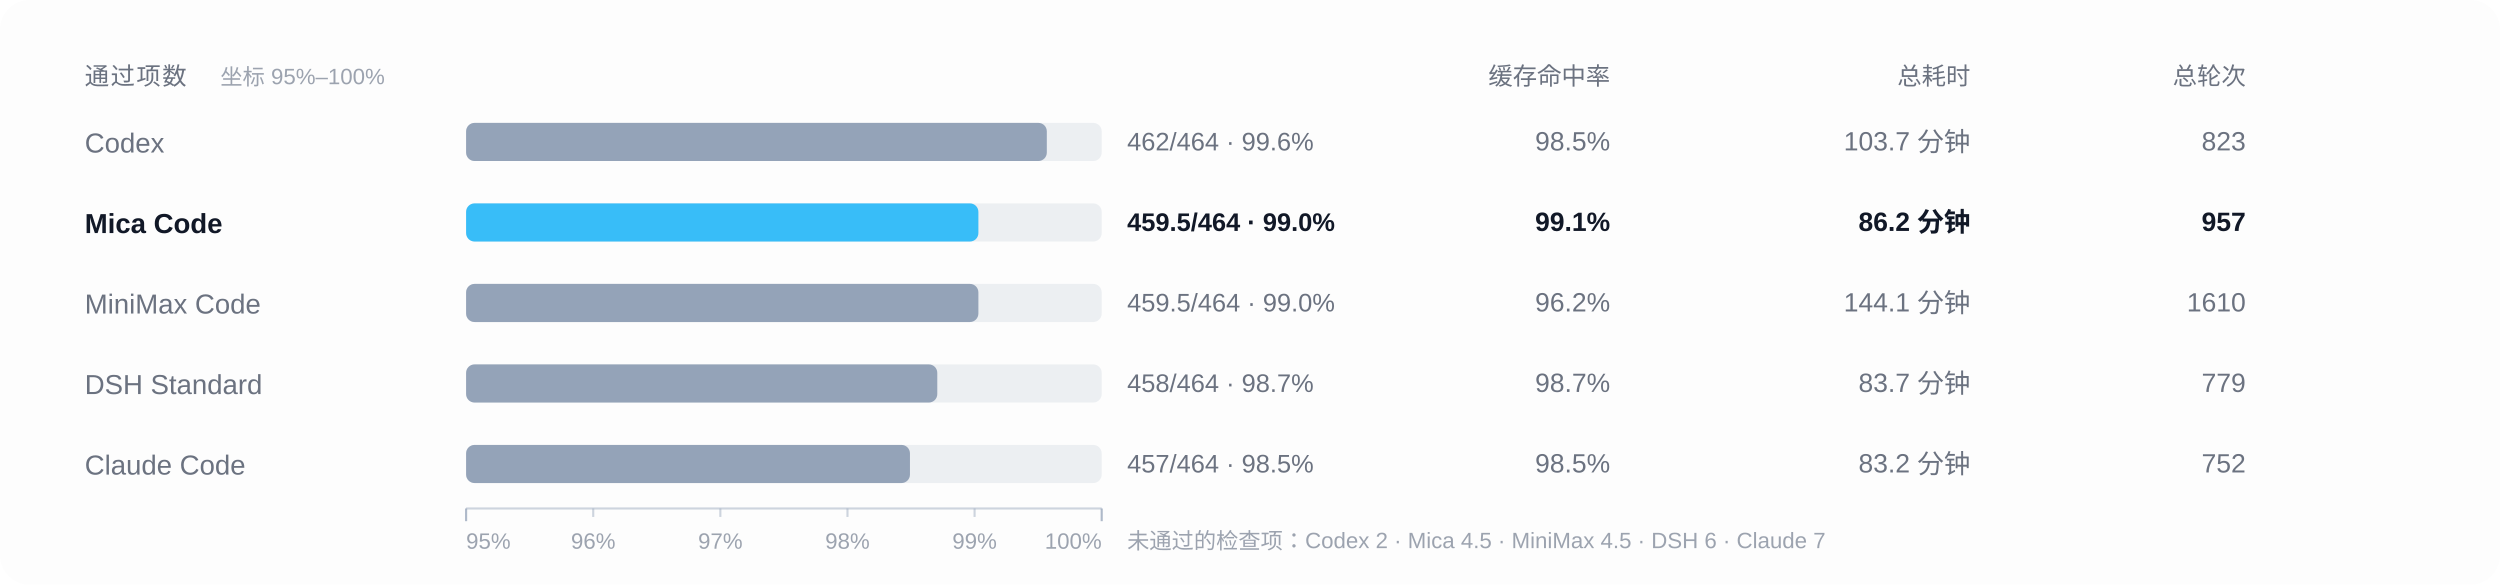
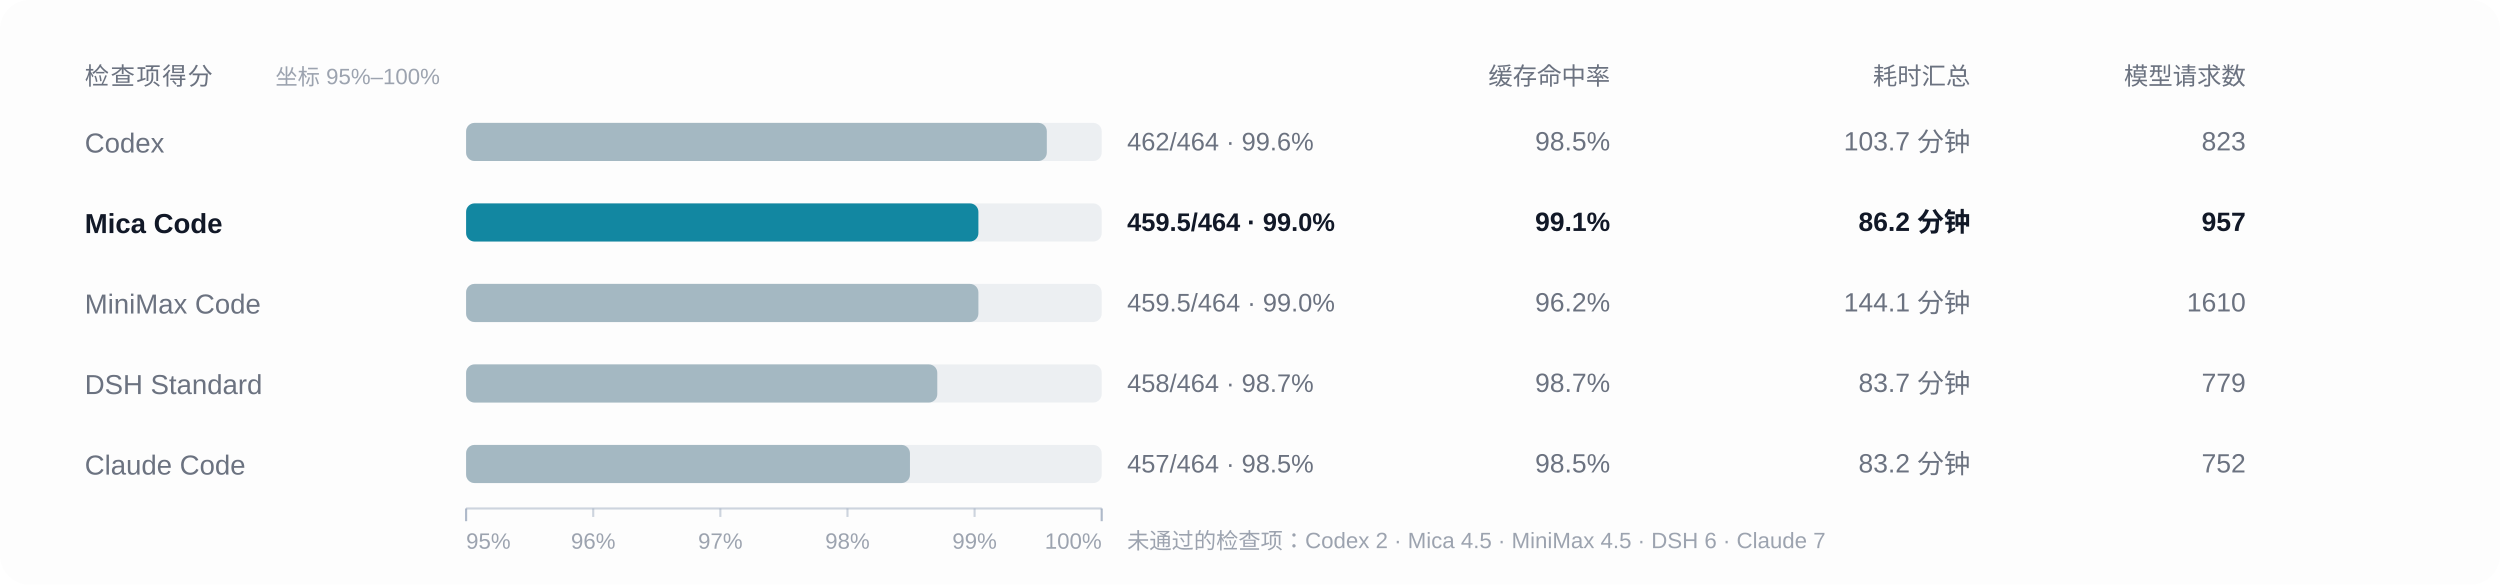
- <svg xmlns="http://www.w3.org/2000/svg" viewBox="0 0 1180 276" width="1180" height="276" role="img" aria-label="FrontierHarness 本地评测：五个 agent 在同样 9 个任务、464 项检查上的通过项数、缓存命中率、耗时与轮次对比">
+ <svg xmlns="http://www.w3.org/2000/svg" viewBox="0 0 1180 276" width="1180" height="276" role="img" aria-label="DeepSWE 任务自主评测：五款 agent 在 9 项任务、464 个自定义检查项上的得分、缓存命中率、耗时与模型请求数对比">
  <rect x="0" y="0" width="1180" height="276" rx="14" fill="#fdfdfd" />
  <g font-family="-apple-system,BlinkMacSystemFont,'Segoe UI','PingFang SC','Helvetica Neue',Arial,sans-serif">
-     <text x="40" y="40" font-size="11.5" fill="#6b7280" letter-spacing="0.06em">通过项数</text>
-     <text x="104" y="40" font-size="10.5" fill="#9ca3af">坐标 95%–100%</text>
+     <text x="40" y="40" font-size="11.5" fill="#6b7280" letter-spacing="0.06em">检查项得分</text>
+     <text x="130" y="40" font-size="10.5" fill="#9ca3af">坐标 95%–100%</text>
    <text x="760" y="40" font-size="11.5" fill="#6b7280" text-anchor="end">缓存命中率</text>
-     <text x="930" y="40" font-size="11.5" fill="#6b7280" text-anchor="end">总耗时</text>
-     <text x="1060" y="40" font-size="11.5" fill="#6b7280" text-anchor="end">总轮次</text>
+     <text x="930" y="40" font-size="11.5" fill="#6b7280" text-anchor="end">耗时汇总</text>
+     <text x="1060" y="40" font-size="11.5" fill="#6b7280" text-anchor="end">模型请求数</text>
    <text x="40" y="72" font-size="13" font-weight="400" fill="#6b7280">Codex</text>
    <rect x="220" y="58" width="300" height="18" rx="4" fill="rgba(148,163,184,0.16)" />
-     <rect x="220" y="58" width="274.1" height="18" rx="4" fill="#94a3b8" />
+     <rect x="220" y="58" width="274.1" height="18" rx="4" fill="#a4b8c2" />
    <text x="532" y="71" font-size="12" font-weight="400" fill="#6b7280">462/464 · 99.6%</text>
    <text x="760" y="71" font-size="12.5" font-weight="400" fill="#6b7280" text-anchor="end">98.5%</text>
    <text x="930" y="71" font-size="12.5" font-weight="400" fill="#6b7280" text-anchor="end">103.7 分钟</text>
    <text x="1060" y="71" font-size="12.5" font-weight="400" fill="#6b7280" text-anchor="end">823</text>
    <text x="40" y="110" font-size="13" font-weight="700" fill="#111827">Mica Code</text>
    <rect x="220" y="96" width="300" height="18" rx="4" fill="rgba(148,163,184,0.16)" />
-     <rect x="220" y="96" width="241.8" height="18" rx="4" fill="#38bdf8" />
+     <rect x="220" y="96" width="241.8" height="18" rx="4" fill="#1287a1" />
    <text x="532" y="109" font-size="12" font-weight="700" fill="#111827">459.5/464 · 99.0%</text>
    <text x="760" y="109" font-size="12.5" font-weight="700" fill="#111827" text-anchor="end">99.1%</text>
    <text x="930" y="109" font-size="12.5" font-weight="700" fill="#111827" text-anchor="end">86.2 分钟</text>
    <text x="1060" y="109" font-size="12.5" font-weight="700" fill="#111827" text-anchor="end">957</text>
    <text x="40" y="148" font-size="13" font-weight="400" fill="#6b7280">MiniMax Code</text>
    <rect x="220" y="134" width="300" height="18" rx="4" fill="rgba(148,163,184,0.16)" />
-     <rect x="220" y="134" width="241.8" height="18" rx="4" fill="#94a3b8" />
+     <rect x="220" y="134" width="241.8" height="18" rx="4" fill="#a4b8c2" />
    <text x="532" y="147" font-size="12" font-weight="400" fill="#6b7280">459.5/464 · 99.0%</text>
    <text x="760" y="147" font-size="12.5" font-weight="400" fill="#6b7280" text-anchor="end">96.2%</text>
    <text x="930" y="147" font-size="12.5" font-weight="400" fill="#6b7280" text-anchor="end">144.1 分钟</text>
    <text x="1060" y="147" font-size="12.5" font-weight="400" fill="#6b7280" text-anchor="end">1610</text>
    <text x="40" y="186" font-size="13" font-weight="400" fill="#6b7280">DSH Standard</text>
    <rect x="220" y="172" width="300" height="18" rx="4" fill="rgba(148,163,184,0.16)" />
-     <rect x="220" y="172" width="222.4" height="18" rx="4" fill="#94a3b8" />
+     <rect x="220" y="172" width="222.4" height="18" rx="4" fill="#a4b8c2" />
    <text x="532" y="185" font-size="12" font-weight="400" fill="#6b7280">458/464 · 98.7%</text>
    <text x="760" y="185" font-size="12.5" font-weight="400" fill="#6b7280" text-anchor="end">98.7%</text>
    <text x="930" y="185" font-size="12.5" font-weight="400" fill="#6b7280" text-anchor="end">83.7 分钟</text>
    <text x="1060" y="185" font-size="12.5" font-weight="400" fill="#6b7280" text-anchor="end">779</text>
    <text x="40" y="224" font-size="13" font-weight="400" fill="#6b7280">Claude Code</text>
    <rect x="220" y="210" width="300" height="18" rx="4" fill="rgba(148,163,184,0.16)" />
-     <rect x="220" y="210" width="209.5" height="18" rx="4" fill="#94a3b8" />
+     <rect x="220" y="210" width="209.5" height="18" rx="4" fill="#a4b8c2" />
    <text x="532" y="223" font-size="12" font-weight="400" fill="#6b7280">457/464 · 98.5%</text>
    <text x="760" y="223" font-size="12.5" font-weight="400" fill="#6b7280" text-anchor="end">98.5%</text>
    <text x="930" y="223" font-size="12.5" font-weight="400" fill="#6b7280" text-anchor="end">83.2 分钟</text>
    <text x="1060" y="223" font-size="12.5" font-weight="400" fill="#6b7280" text-anchor="end">752</text>
    <line x1="220" y1="240" x2="520" y2="240" stroke="rgba(148,163,184,0.45)" stroke-width="1" />
    <line x1="220" y1="240" x2="220" y2="246" stroke="rgba(148,163,184,0.75)" stroke-width="1" />
    <text x="220" y="259" font-size="10.5" fill="#9ca3af" text-anchor="start">95%</text>
    <line x1="280" y1="240" x2="280" y2="244" stroke="rgba(148,163,184,0.45)" stroke-width="1" />
    <text x="280" y="259" font-size="10.5" fill="#9ca3af" text-anchor="middle">96%</text>
    <line x1="340" y1="240" x2="340" y2="244" stroke="rgba(148,163,184,0.45)" stroke-width="1" />
    <text x="340" y="259" font-size="10.5" fill="#9ca3af" text-anchor="middle">97%</text>
    <line x1="400" y1="240" x2="400" y2="244" stroke="rgba(148,163,184,0.45)" stroke-width="1" />
    <text x="400" y="259" font-size="10.5" fill="#9ca3af" text-anchor="middle">98%</text>
    <line x1="460" y1="240" x2="460" y2="244" stroke="rgba(148,163,184,0.45)" stroke-width="1" />
    <text x="460" y="259" font-size="10.5" fill="#9ca3af" text-anchor="middle">99%</text>
    <line x1="520" y1="240" x2="520" y2="246" stroke="rgba(148,163,184,0.75)" stroke-width="1" />
    <text x="520" y="259" font-size="10.5" fill="#9ca3af" text-anchor="end">100%</text>
    <text x="532" y="259" font-size="10.5" fill="#9ca3af">未通过的检查项：Codex 2 · Mica 4.5 · MiniMax 4.5 · DSH 6 · Claude 7</text>
  </g>
</svg>
